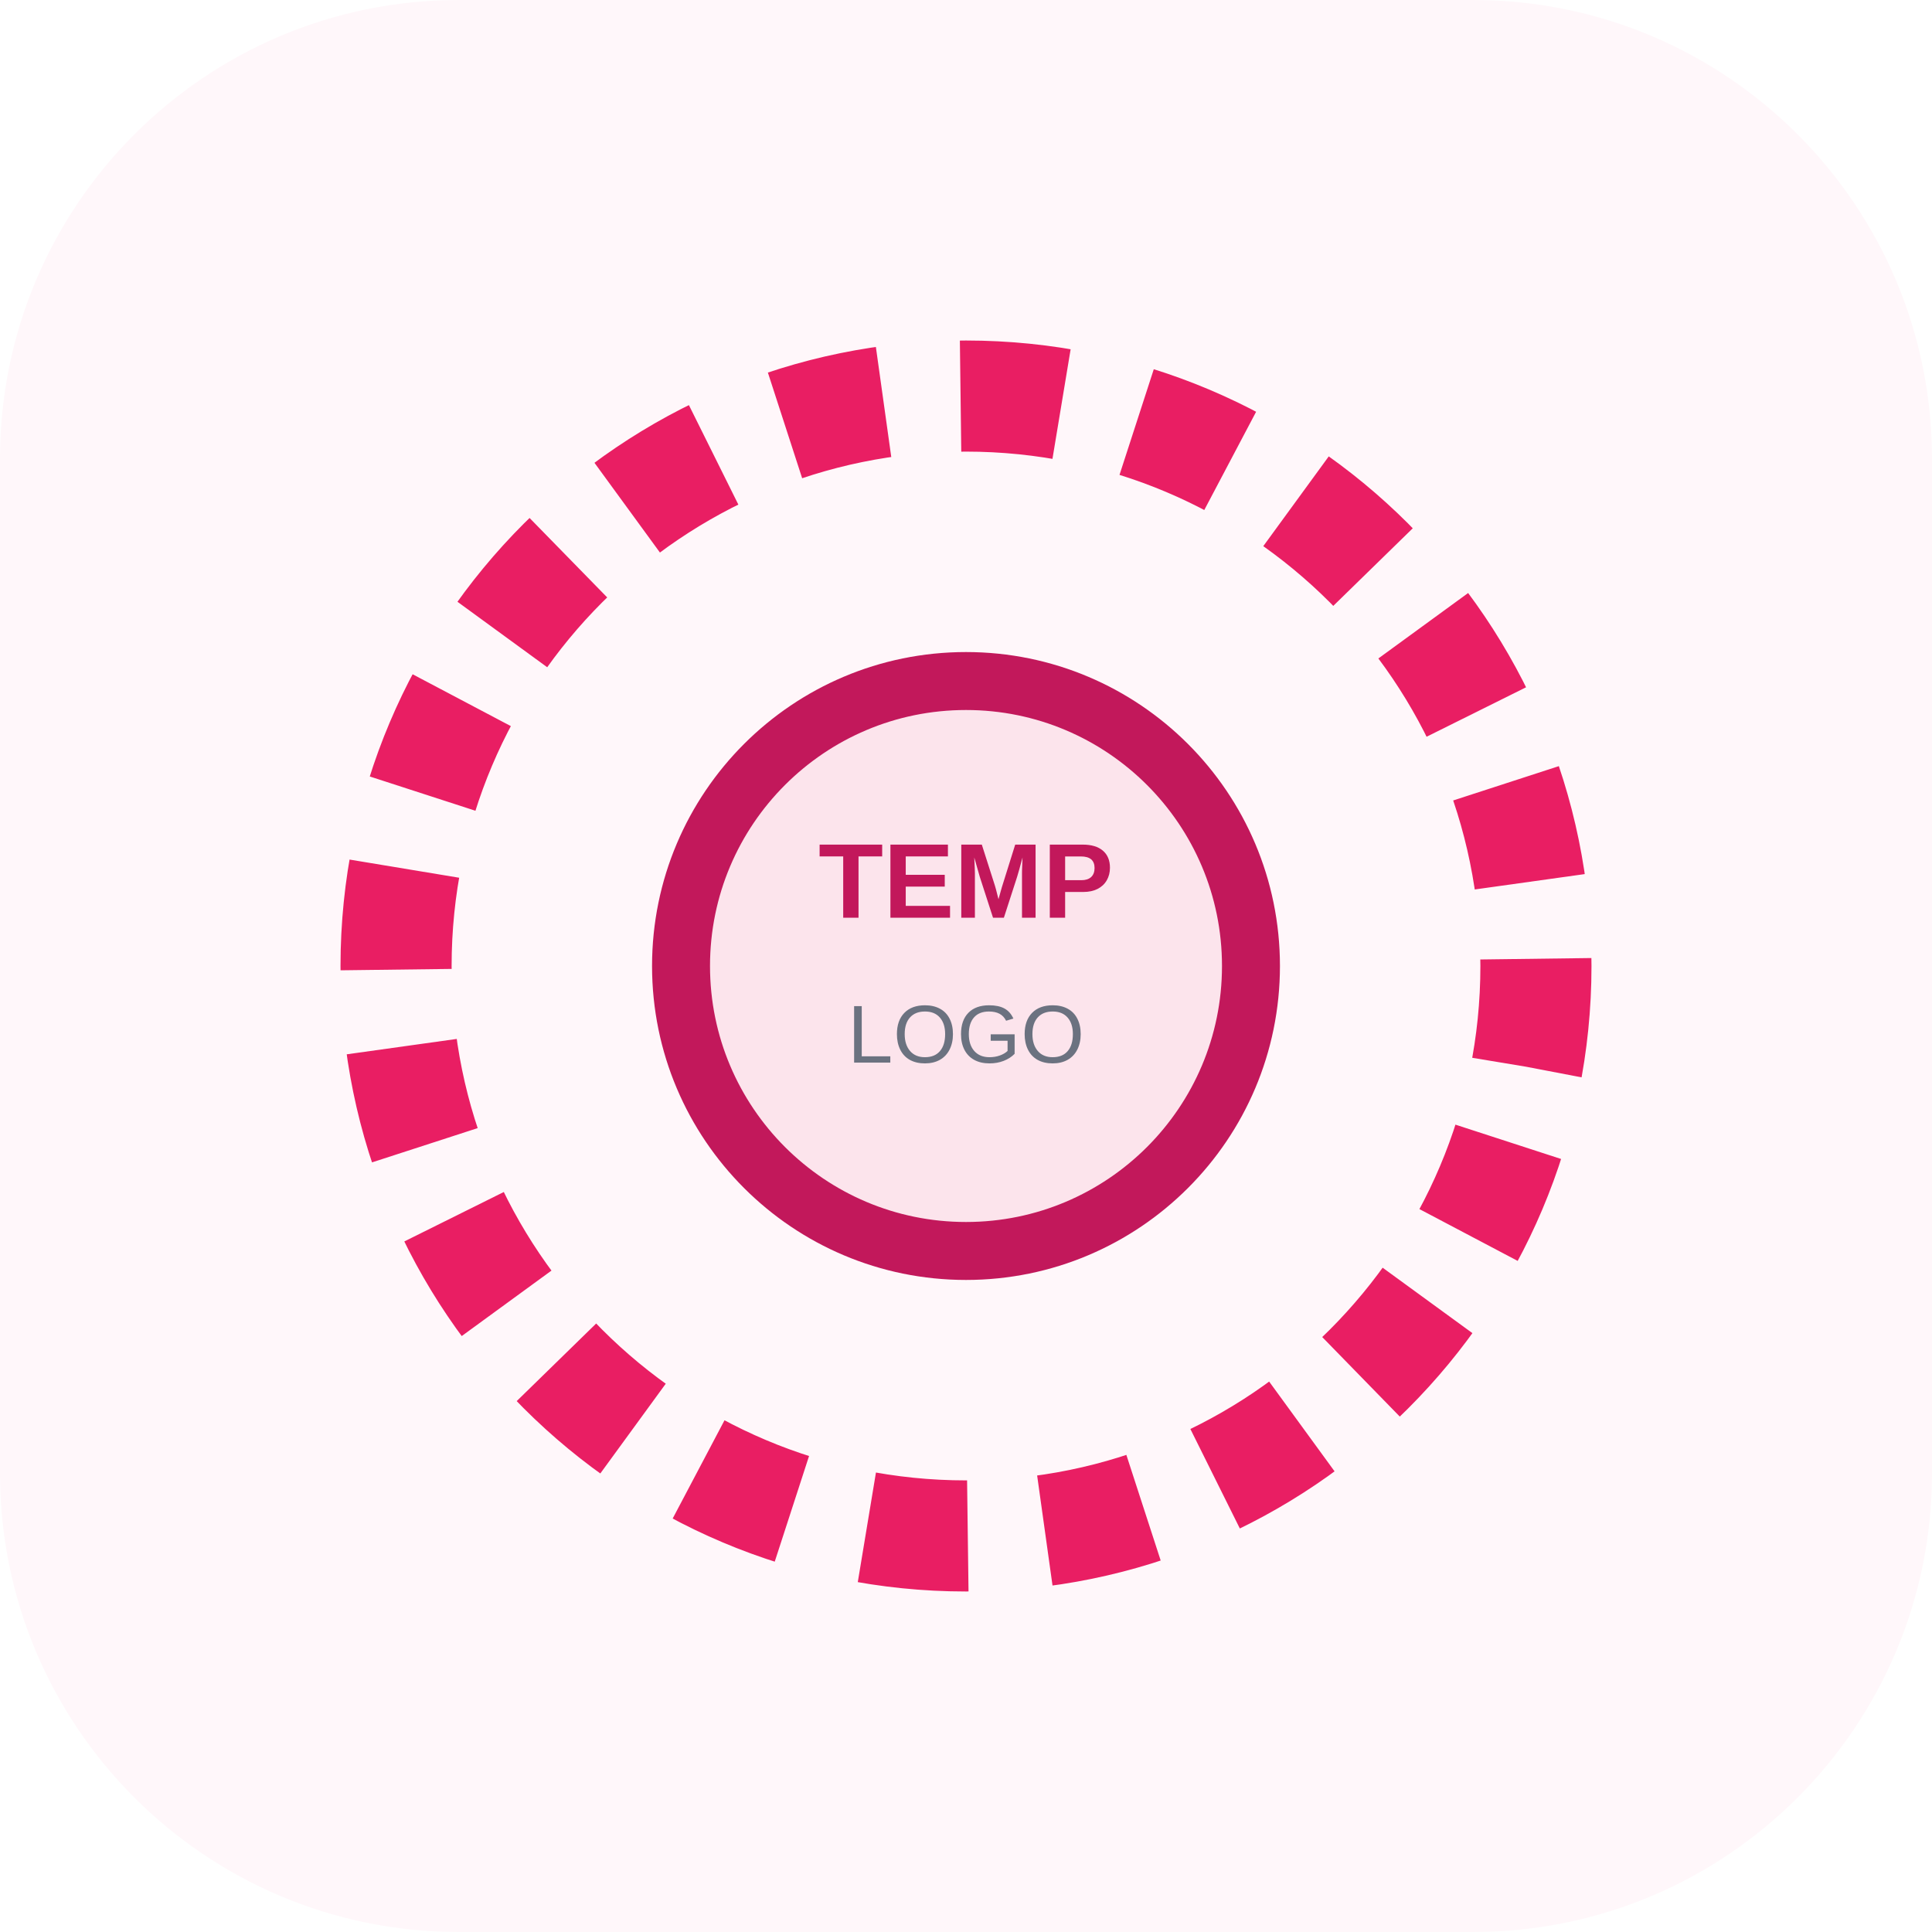
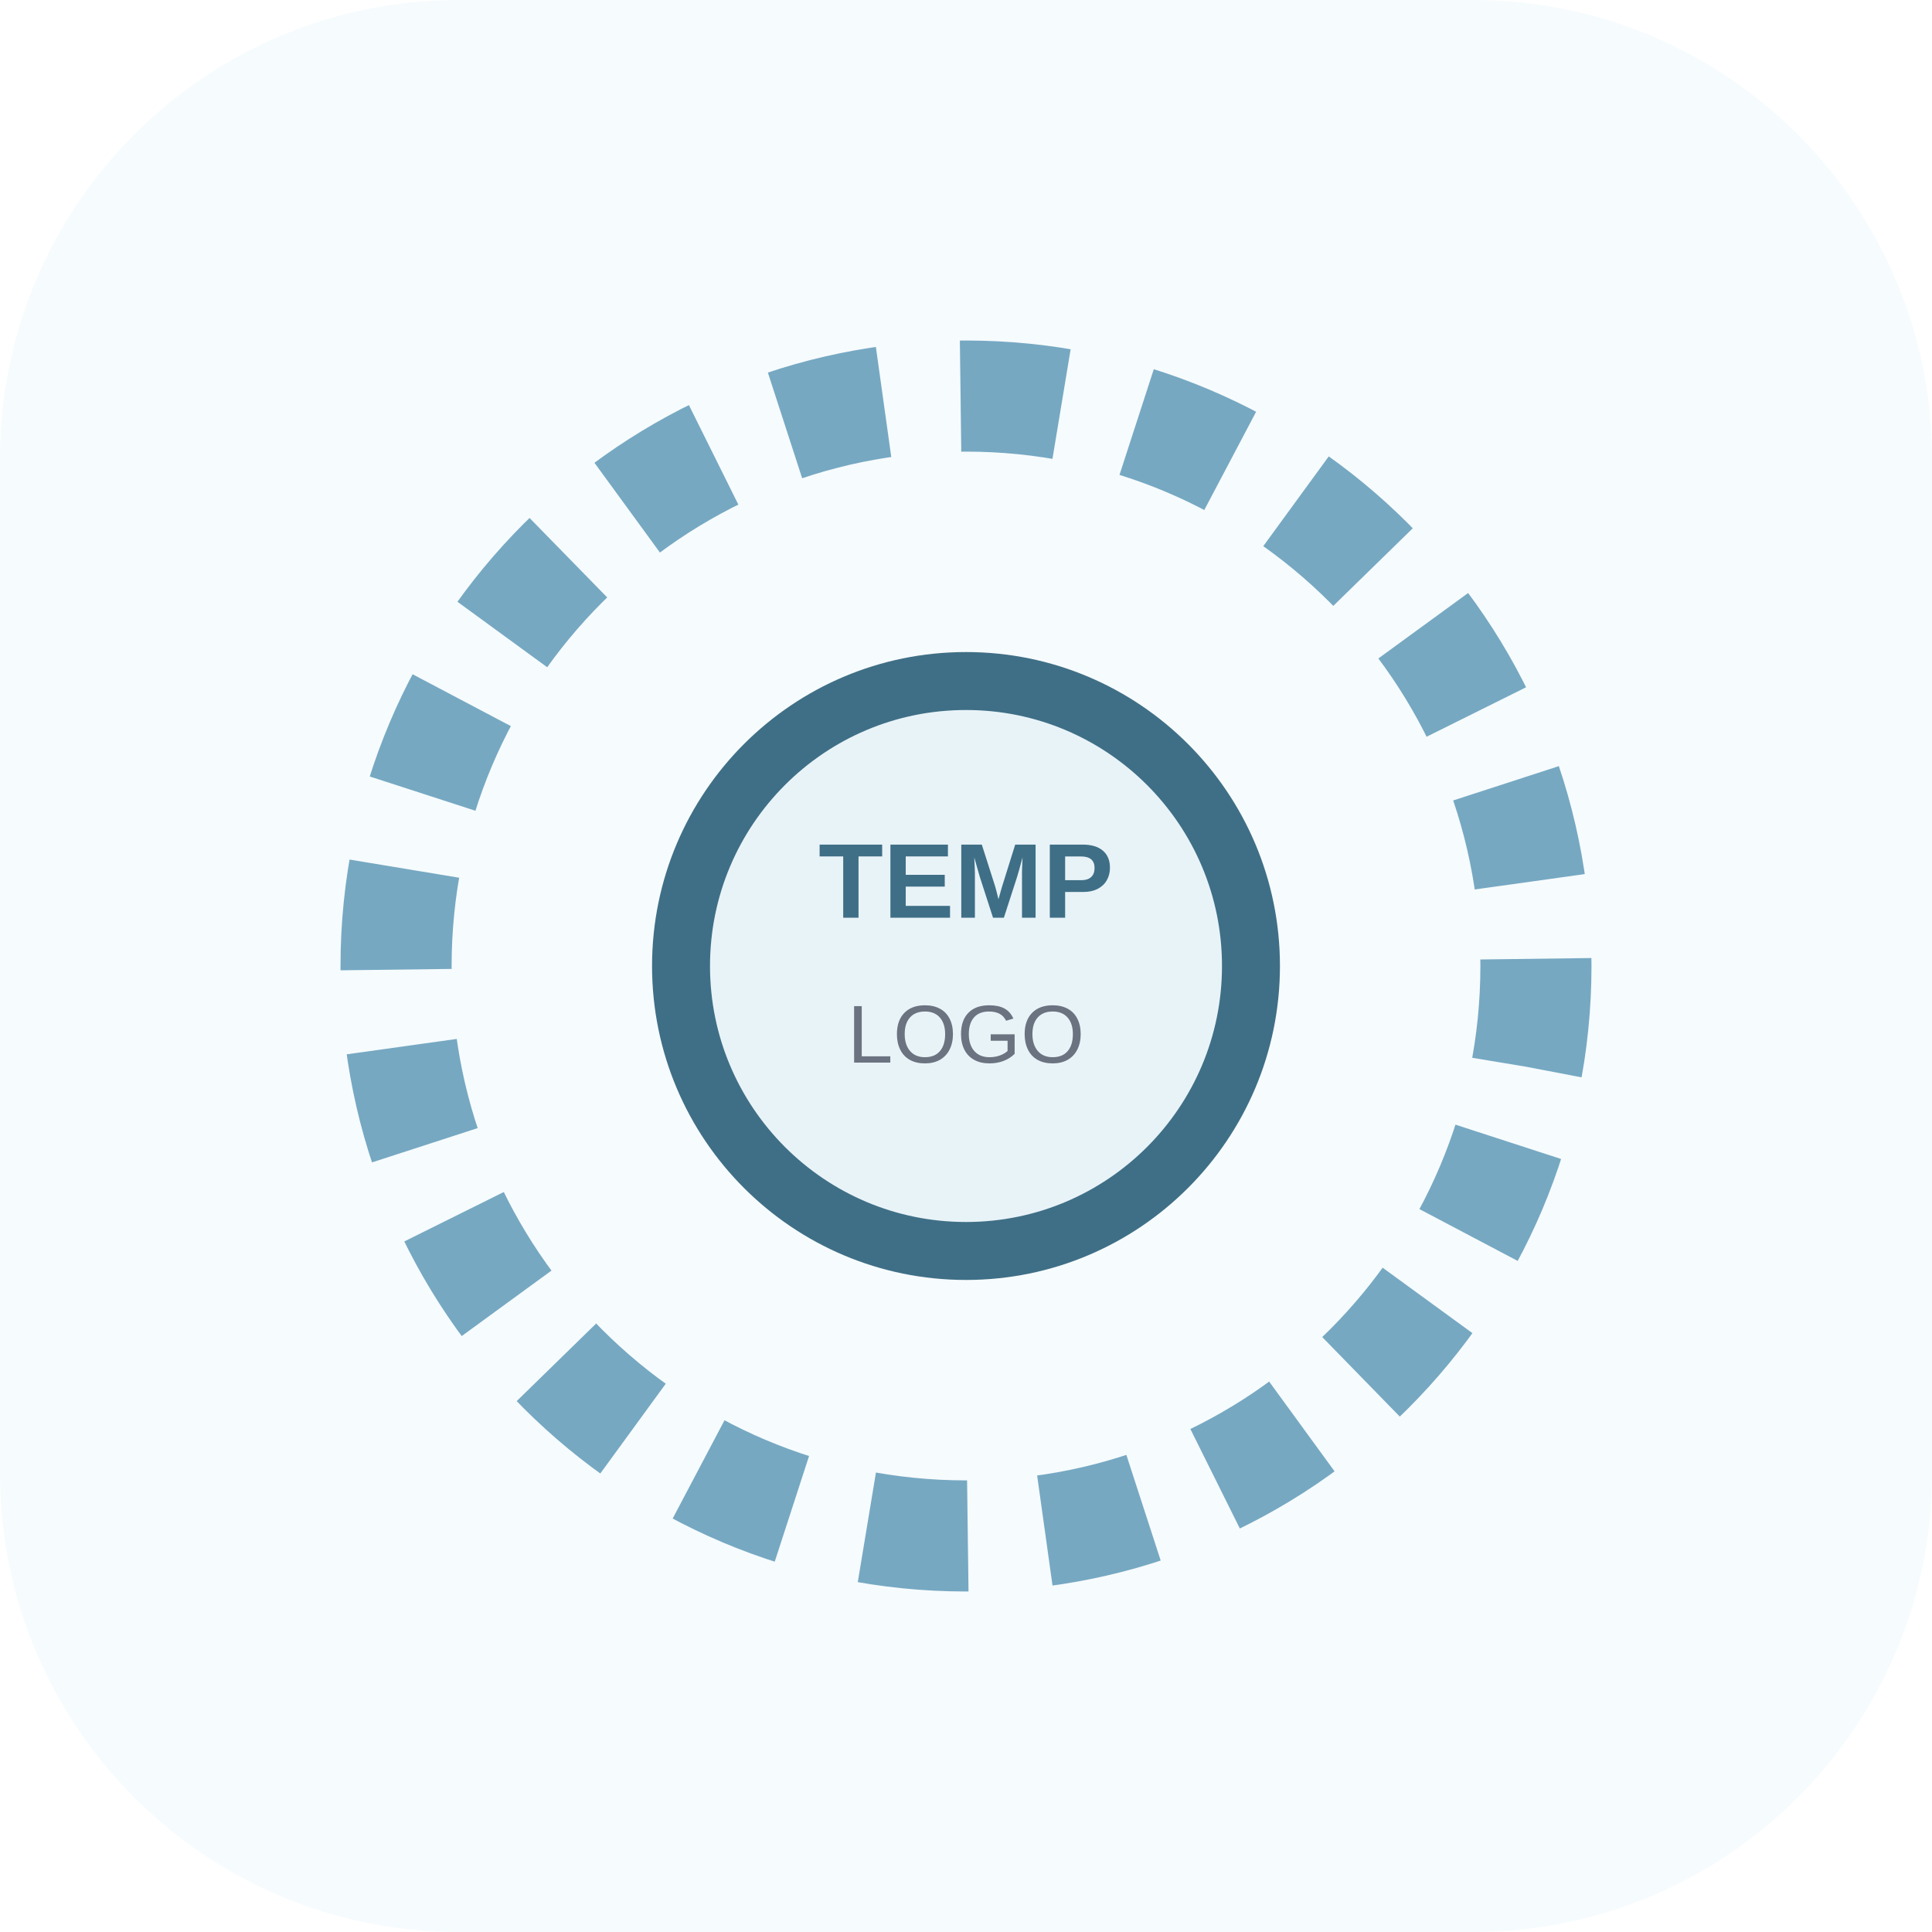
<svg xmlns="http://www.w3.org/2000/svg" width="800" height="800" viewBox="0 0 800 800" role="img" aria-label="Replace with Official Logo">
-   <rect width="800" height="800" rx="190" fill="#FFF7FA" />
-   <circle cx="400" cy="400" r="236" fill="none" stroke="#E91E63" stroke-width="46" stroke-dasharray="42 32" />
-   <circle cx="400" cy="400" r="118" fill="#FCE4EC" stroke="#C2185B" stroke-width="24" />
-   <text x="400" y="380" text-anchor="middle" font-family="Arial, sans-serif" font-size="44" font-weight="700" fill="#C2185B">TEMP</text>
+   <rect width="800" height="800" rx="190" fill="#F6FBFD" />
+   <circle cx="400" cy="400" r="236" fill="none" stroke="#76A8C2" stroke-width="46" stroke-dasharray="42 32" />
+   <circle cx="400" cy="400" r="118" fill="#E8F3F8" stroke="#3F6F86" stroke-width="24" />
+   <text x="400" y="380" text-anchor="middle" font-family="Arial, sans-serif" font-size="44" font-weight="700" fill="#3F6F86">TEMP</text>
  <text x="400" y="440" text-anchor="middle" font-family="Arial, sans-serif" font-size="34" fill="#6B7280">LOGO</text>
</svg>
